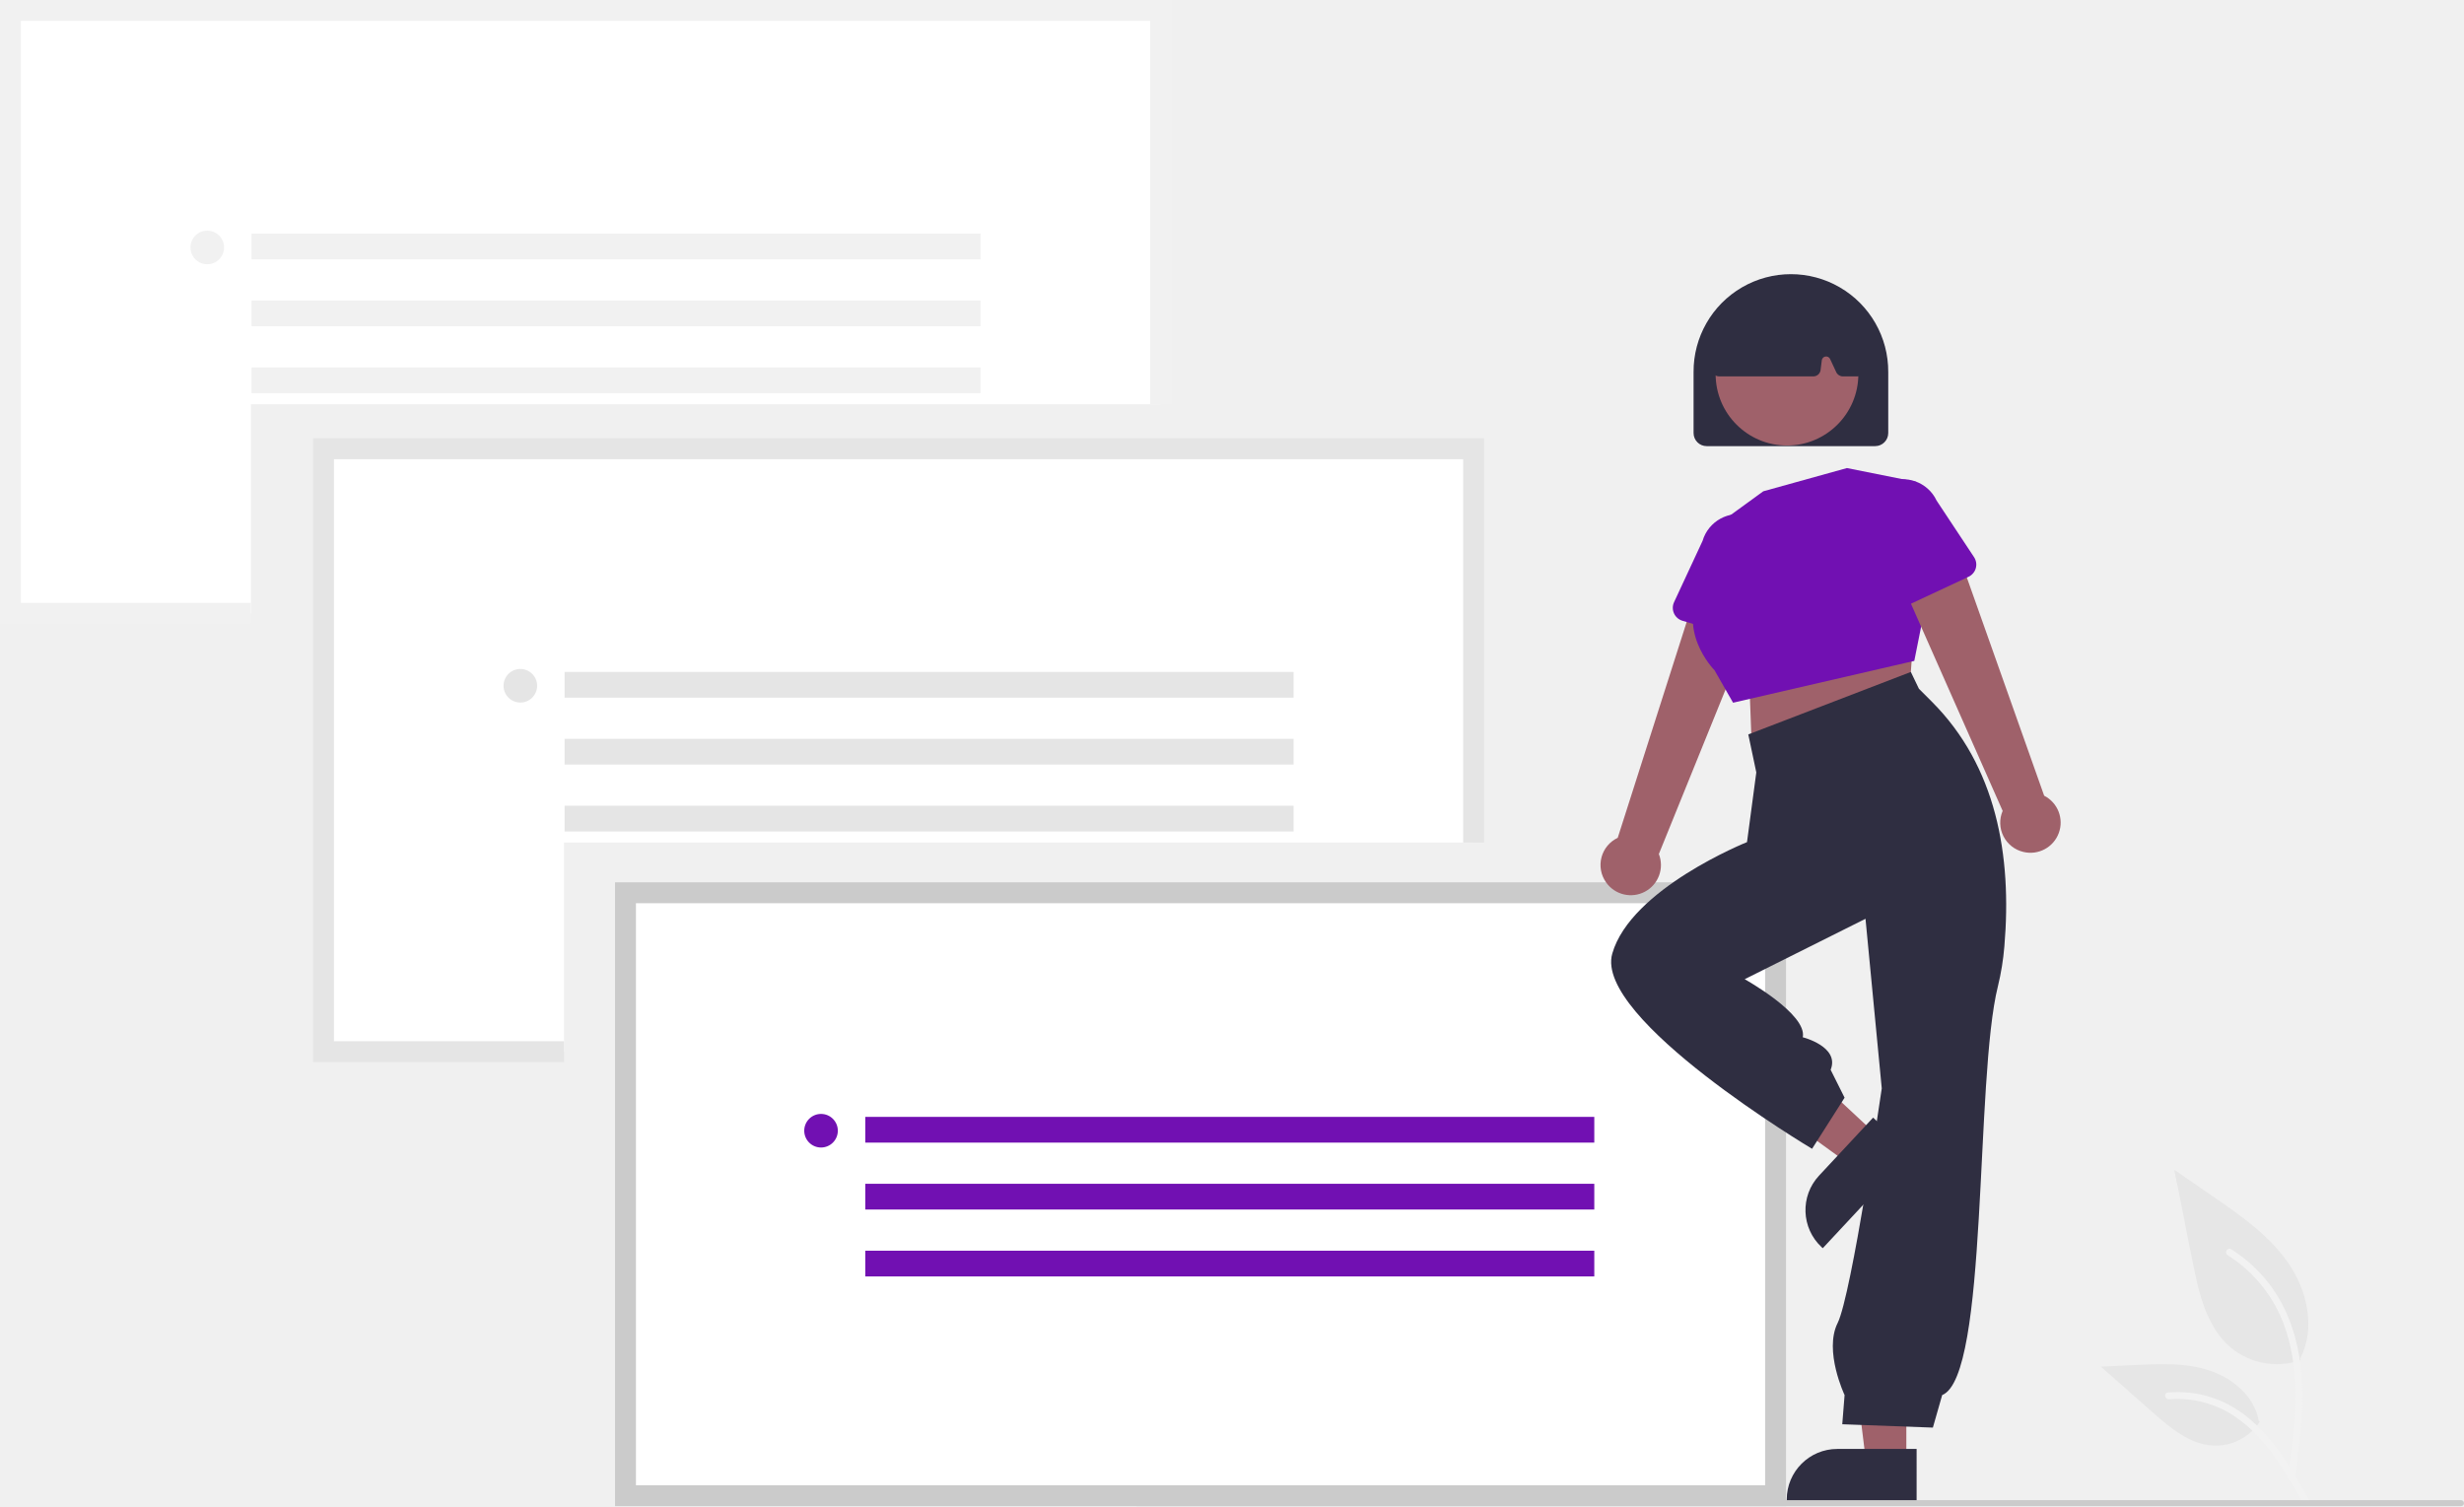
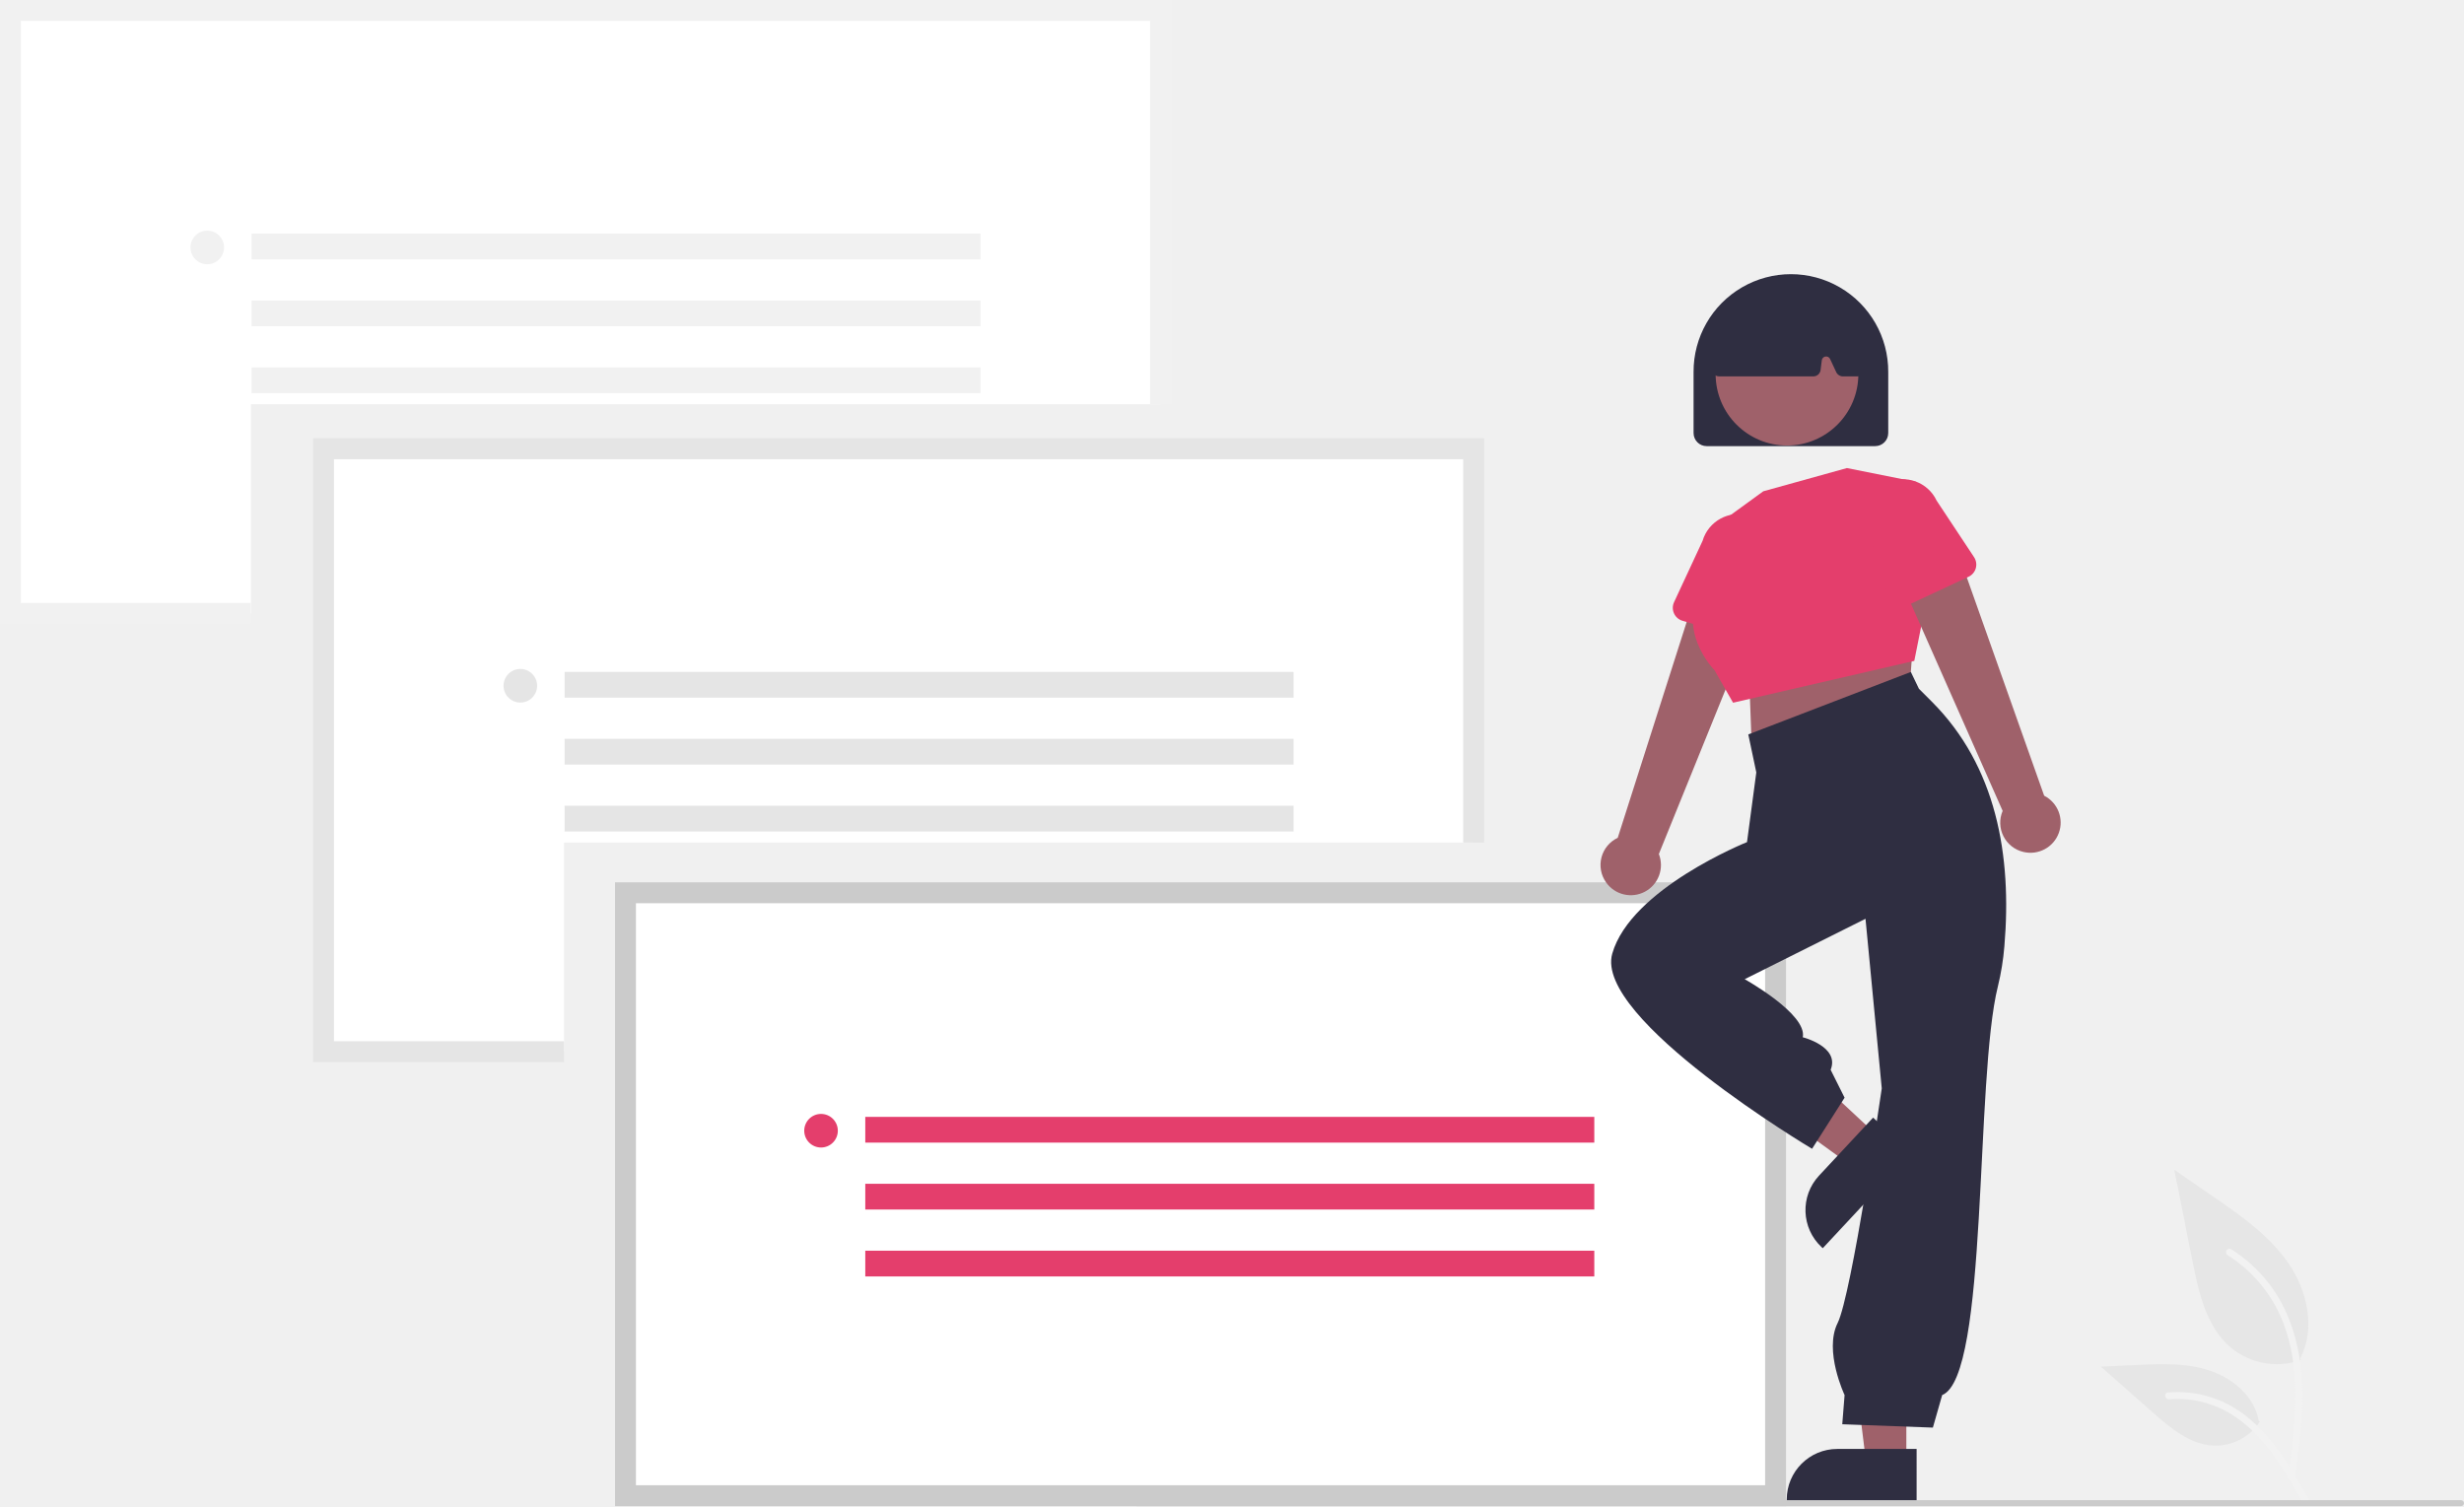
<svg xmlns="http://www.w3.org/2000/svg" data-name="Layer 1" width="826.382" height="505.13" viewBox="0 0 826.382 505.13">
-   <path id="e73ea6d0-018f-4f1a-b9fb-ec835afd7d29-191" data-name="Path 438" d="M958.436,653.575a24.215,24.215,0,0,1-23.383-4.119c-8.19-6.874-10.758-18.196-12.847-28.682l-6.18-31.017,12.938,8.908c9.305,6.406,18.818,13.019,25.26,22.298s9.252,21.947,4.078,31.988" transform="translate(-186.8091 -197.435)" fill="#e6e6e6" />
-   <path id="adfa37d6-6055-4e93-a6c7-1993979ff9f6-192" data-name="Path 439" d="M956.438,693.286c1.628-11.864,3.304-23.881,2.159-35.872-1.015-10.649-4.264-21.049-10.878-29.579a49.206,49.206,0,0,0-12.625-11.44c-1.262-.796-2.424,1.204-1.167,1.997a46.779,46.779,0,0,1,18.504,22.326c4.029,10.246,4.675,21.416,3.982,32.3-.419,6.582-1.311,13.121-2.206,19.653a1.198,1.198,0,0,0,.808,1.423,1.163,1.163,0,0,0,1.423-.808Z" transform="translate(-186.8091 -197.435)" fill="#f2f2f2" />
-   <path id="ab8f3b7e-46a3-4c45-91c1-6e6ed9e46d7b-193" data-name="Path 442" d="M944.717,674.25a17.825,17.825,0,0,1-15.531,8.019c-7.864-.373-14.418-5.86-20.317-11.07l-17.452-15.409,11.55-.553c8.306-.398,16.827-.771,24.738,1.793s15.208,8.726,16.654,16.915" transform="translate(-186.8091 -197.435)" fill="#e6e6e6" />
-   <path id="a06078c2-c2e6-4e9e-9e9d-932246ef76f7-194" data-name="Path 443" d="M961.041,700.106c-7.84-13.871-16.932-29.288-33.181-34.216a37.026,37.026,0,0,0-13.955-1.441c-1.482.128-1.112,2.412.367,2.285a34.398,34.398,0,0,1,22.272,5.892c6.28,4.275,11.17,10.218,15.308,16.519,2.535,3.861,4.806,7.884,7.076,11.903C959.653,702.332,961.775,701.405,961.041,700.106Z" transform="translate(-186.8091 -197.435)" fill="#f2f2f2" />
+   <path id="e73ea6d0-018f-4f1a-b9fb-ec835afd7d29-600" data-name="Path 438" d="M958.436,653.575a24.215,24.215,0,0,1-23.383-4.119c-8.19-6.874-10.758-18.196-12.847-28.682l-6.18-31.017,12.938,8.908c9.305,6.406,18.818,13.019,25.26,22.298s9.252,21.947,4.078,31.988" transform="translate(-186.8091 -197.435)" fill="#e6e6e6" />
+   <path id="adfa37d6-6055-4e93-a6c7-1993979ff9f6-601" data-name="Path 439" d="M956.438,693.286c1.628-11.864,3.304-23.881,2.159-35.872-1.015-10.649-4.264-21.049-10.878-29.579a49.206,49.206,0,0,0-12.625-11.44c-1.262-.796-2.424,1.204-1.167,1.997a46.779,46.779,0,0,1,18.504,22.326c4.029,10.246,4.675,21.416,3.982,32.3-.419,6.582-1.311,13.121-2.206,19.653a1.198,1.198,0,0,0,.808,1.423,1.163,1.163,0,0,0,1.423-.808Z" transform="translate(-186.8091 -197.435)" fill="#f2f2f2" />
+   <path id="ab8f3b7e-46a3-4c45-91c1-6e6ed9e46d7b-602" data-name="Path 442" d="M944.717,674.25a17.825,17.825,0,0,1-15.531,8.019c-7.864-.373-14.418-5.86-20.317-11.07l-17.452-15.409,11.55-.553c8.306-.398,16.827-.771,24.738,1.793s15.208,8.726,16.654,16.915" transform="translate(-186.8091 -197.435)" fill="#e6e6e6" />
+   <path id="a06078c2-c2e6-4e9e-9e9d-932246ef76f7-603" data-name="Path 443" d="M961.041,700.106c-7.84-13.871-16.932-29.288-33.181-34.216a37.026,37.026,0,0,0-13.955-1.441c-1.482.128-1.112,2.412.367,2.285a34.398,34.398,0,0,1,22.272,5.892c6.28,4.275,11.17,10.218,15.308,16.519,2.535,3.861,4.806,7.884,7.076,11.903C959.653,702.332,961.775,701.405,961.041,700.106Z" transform="translate(-186.8091 -197.435)" fill="#f2f2f2" />
  <polygon points="494.22 150.5 494.22 282.58 189.16 282.58 189.16 352.71 108.51 352.71 108.51 150.5 494.22 150.5" fill="#fff" />
  <path d="M291.809,344.435v209.22h84.16v-7.01H298.819V351.445h378.71v128.57h7.01V344.435Z" transform="translate(-186.8091 -197.435)" fill="#e5e5e5" />
  <rect x="189.354" y="225.348" width="244.496" height="8.631" fill="#e5e5e5" />
  <rect x="189.354" y="247.788" width="244.496" height="8.631" fill="#e5e5e5" />
  <rect x="189.354" y="270.228" width="244.496" height="8.631" fill="#e5e5e5" />
  <circle cx="174.513" cy="229.989" r="5.633" fill="#e5e5e5" />
  <polygon points="389.22 3.5 389.22 135.58 84.16 135.58 84.16 205.71 3.51 205.71 3.51 3.5 389.22 3.5" fill="#fff" />
  <path d="M186.809,197.435v209.22h84.16v-7.01H193.819v-195.2h378.71v128.57h7.01V197.435Z" transform="translate(-186.8091 -197.435)" fill="#f1f1f1" />
  <rect x="84.354" y="78.348" width="244.496" height="8.631" fill="#f1f1f1" />
  <rect x="84.354" y="100.788" width="244.496" height="8.631" fill="#f1f1f1" />
  <rect x="84.354" y="123.228" width="244.496" height="8.631" fill="#f1f1f1" />
  <circle cx="69.513" cy="82.989" r="5.633" fill="#f1f1f1" />
  <rect x="209.776" y="299.414" width="385.717" height="202.209" fill="#fff" />
  <path d="M785.809,702.565H393.079V493.343H785.809Zm-385.717-7.013H778.796V500.356H400.092Z" transform="translate(-186.8091 -197.435)" fill="#cbcbcb" />
-   <rect x="290.2" y="374.577" width="244.496" height="8.631" fill="#7110b2" />
-   <rect x="290.2" y="397.017" width="244.496" height="8.631" fill="#7110b2" />
-   <rect x="290.2" y="419.457" width="244.496" height="8.631" fill="#7110b2" />
-   <circle cx="275.36" cy="379.218" r="5.633" fill="#7110b2" />
+   <rect x="290.2" y="374.577" width="244.496" height="8.631" fill="#e43e6c" />
+   <rect x="290.2" y="397.017" width="244.496" height="8.631" fill="#e43e6c" />
+   <rect x="290.2" y="419.457" width="244.496" height="8.631" fill="#e43e6c" />
+   <circle cx="275.36" cy="379.218" r="5.633" fill="#e43e6c" />
  <path d="M725.446,493.35a10.067,10.067,0,0,1,3.922-14.93l27.896-87.347,19.428,10.092-33.53,82.686a10.122,10.122,0,0,1-17.717,9.499Z" transform="translate(-186.8091 -197.435)" fill="#9f616a" />
-   <path d="M748.237,403.151a4.509,4.509,0,0,1,.021-3.759l9.555-20.542a12.536,12.536,0,0,1,24.06,7.052l-3.193,22.504a4.514,4.514,0,0,1-5.752,3.694l-21.859-6.477A4.509,4.509,0,0,1,748.237,403.151Z" transform="translate(-186.8091 -197.435)" fill="#7110b2" />
+   <path d="M748.237,403.151a4.509,4.509,0,0,1,.021-3.759l9.555-20.542a12.536,12.536,0,0,1,24.06,7.052l-3.193,22.504a4.514,4.514,0,0,1-5.752,3.694l-21.859-6.477A4.509,4.509,0,0,1,748.237,403.151Z" transform="translate(-186.8091 -197.435)" fill="#e43e6c" />
  <polygon points="642.019 209.183 640.461 231.001 587.475 249.702 586.696 228.663 642.019 209.183" fill="#9f616a" />
-   <path d="M761.038,374.671l17.142-12.467,28.051-7.792,23.376,4.675,3.896,36.622-4.675,23.376-60.778,14.026-6.234-10.909s-14.026-14.026-3.117-29.61Z" transform="translate(-186.8091 -197.435)" fill="#7110b2" />
+   <path d="M761.038,374.671l17.142-12.467,28.051-7.792,23.376,4.675,3.896,36.622-4.675,23.376-60.778,14.026-6.234-10.909s-14.026-14.026-3.117-29.61Z" transform="translate(-186.8091 -197.435)" fill="#e43e6c" />
  <path d="M754.804,342.672V322.209a32.644,32.644,0,1,1,65.287,0v20.463a4.39,4.39,0,0,1-4.385,4.385H759.189A4.39,4.39,0,0,1,754.804,342.672Z" transform="translate(-186.8091 -197.435)" fill="#2f2e41" />
  <circle cx="599.327" cy="125.487" r="23.933" fill="#9f616a" />
  <path d="M761.546,322.83a2.436,2.436,0,0,1-.57-1.942l2.835-19.742a2.44,2.44,0,0,1,1.378-1.87c14.471-6.772,29.145-6.781,43.616-.026a2.455,2.455,0,0,1,1.392,1.984l1.892,19.767a2.436,2.436,0,0,1-2.425,2.668h-4.8a2.446,2.446,0,0,1-2.207-1.405l-2.071-4.438a1.462,1.462,0,0,0-2.775.437l-.409,3.273a2.44,2.44,0,0,1-2.417,2.134H763.387A2.436,2.436,0,0,1,761.546,322.83Z" transform="translate(-186.8091 -197.435)" fill="#2f2e41" />
  <path d="M865.439,483.159a10.067,10.067,0,0,1-6.977-13.771L821.35,385.541l21.23-5.347,29.805,84.1a10.122,10.122,0,0,1-6.946,18.865Z" transform="translate(-186.8091 -197.435)" fill="#9f616a" />
-   <path d="M822.615,400.568a4.509,4.509,0,0,1-2.479-2.825L813.647,376.036a12.536,12.536,0,0,1,22.677-10.696l12.549,18.951a4.514,4.514,0,0,1-1.85,6.58L826.374,400.537A4.509,4.509,0,0,1,822.615,400.568Z" transform="translate(-186.8091 -197.435)" fill="#7110b2" />
+   <path d="M822.615,400.568a4.509,4.509,0,0,1-2.479-2.825L813.647,376.036a12.536,12.536,0,0,1,22.677-10.696l12.549,18.951a4.514,4.514,0,0,1-1.85,6.58L826.374,400.537A4.509,4.509,0,0,1,822.615,400.568Z" transform="translate(-186.8091 -197.435)" fill="#e43e6c" />
  <polygon points="639.353 490.356 625.845 490.355 619.419 438.253 639.355 438.254 639.353 490.356" fill="#9f616a" />
  <path d="M829.607,700.885l-43.555-.002v-.551a16.954,16.954,0,0,1,16.953-16.953h.001l26.602.001Z" transform="translate(-186.8091 -197.435)" fill="#2f2e41" />
  <polygon points="629.087 380.349 619.878 390.231 577.378 359.413 590.97 344.828 629.087 380.349" fill="#9f616a" />
  <path d="M827.824,584.19l-29.694,31.865-.403-.376a16.954,16.954,0,0,1-.846-23.96l.001-.001,18.136-19.462Z" transform="translate(-186.8091 -197.435)" fill="#2f2e41" />
  <path d="M830.387,428.436l4.32,4.32c21.61,21.61,26.93,51.573,24.335,82.023a85.206,85.206,0,0,1-2.162,13.394c-7.792,31.168-3.117,130.905-18.701,137.139L835.062,676.221l-30.389-1.123.779-9.786s-7.013-14.805-2.338-24.155,14.805-78.699,14.805-78.699l-5.454-56.882-40.518,20.259s21.038,11.688,19.48,19.48c0,0,12.467,3.117,9.35,10.909l4.675,9.35-10.909,17.142s-73.245-43.635-67.011-65.453,45.194-37.402,45.194-37.402l3.117-23.376-2.687-12.737,54.517-20.957Z" transform="translate(-186.8091 -197.435)" fill="#2f2e41" />
  <path d="M1012.191,702.565h-444a1,1,0,0,1,0-2h444a1,1,0,0,1,0,2Z" transform="translate(-186.8091 -197.435)" fill="#cbcbcb" />
</svg>
